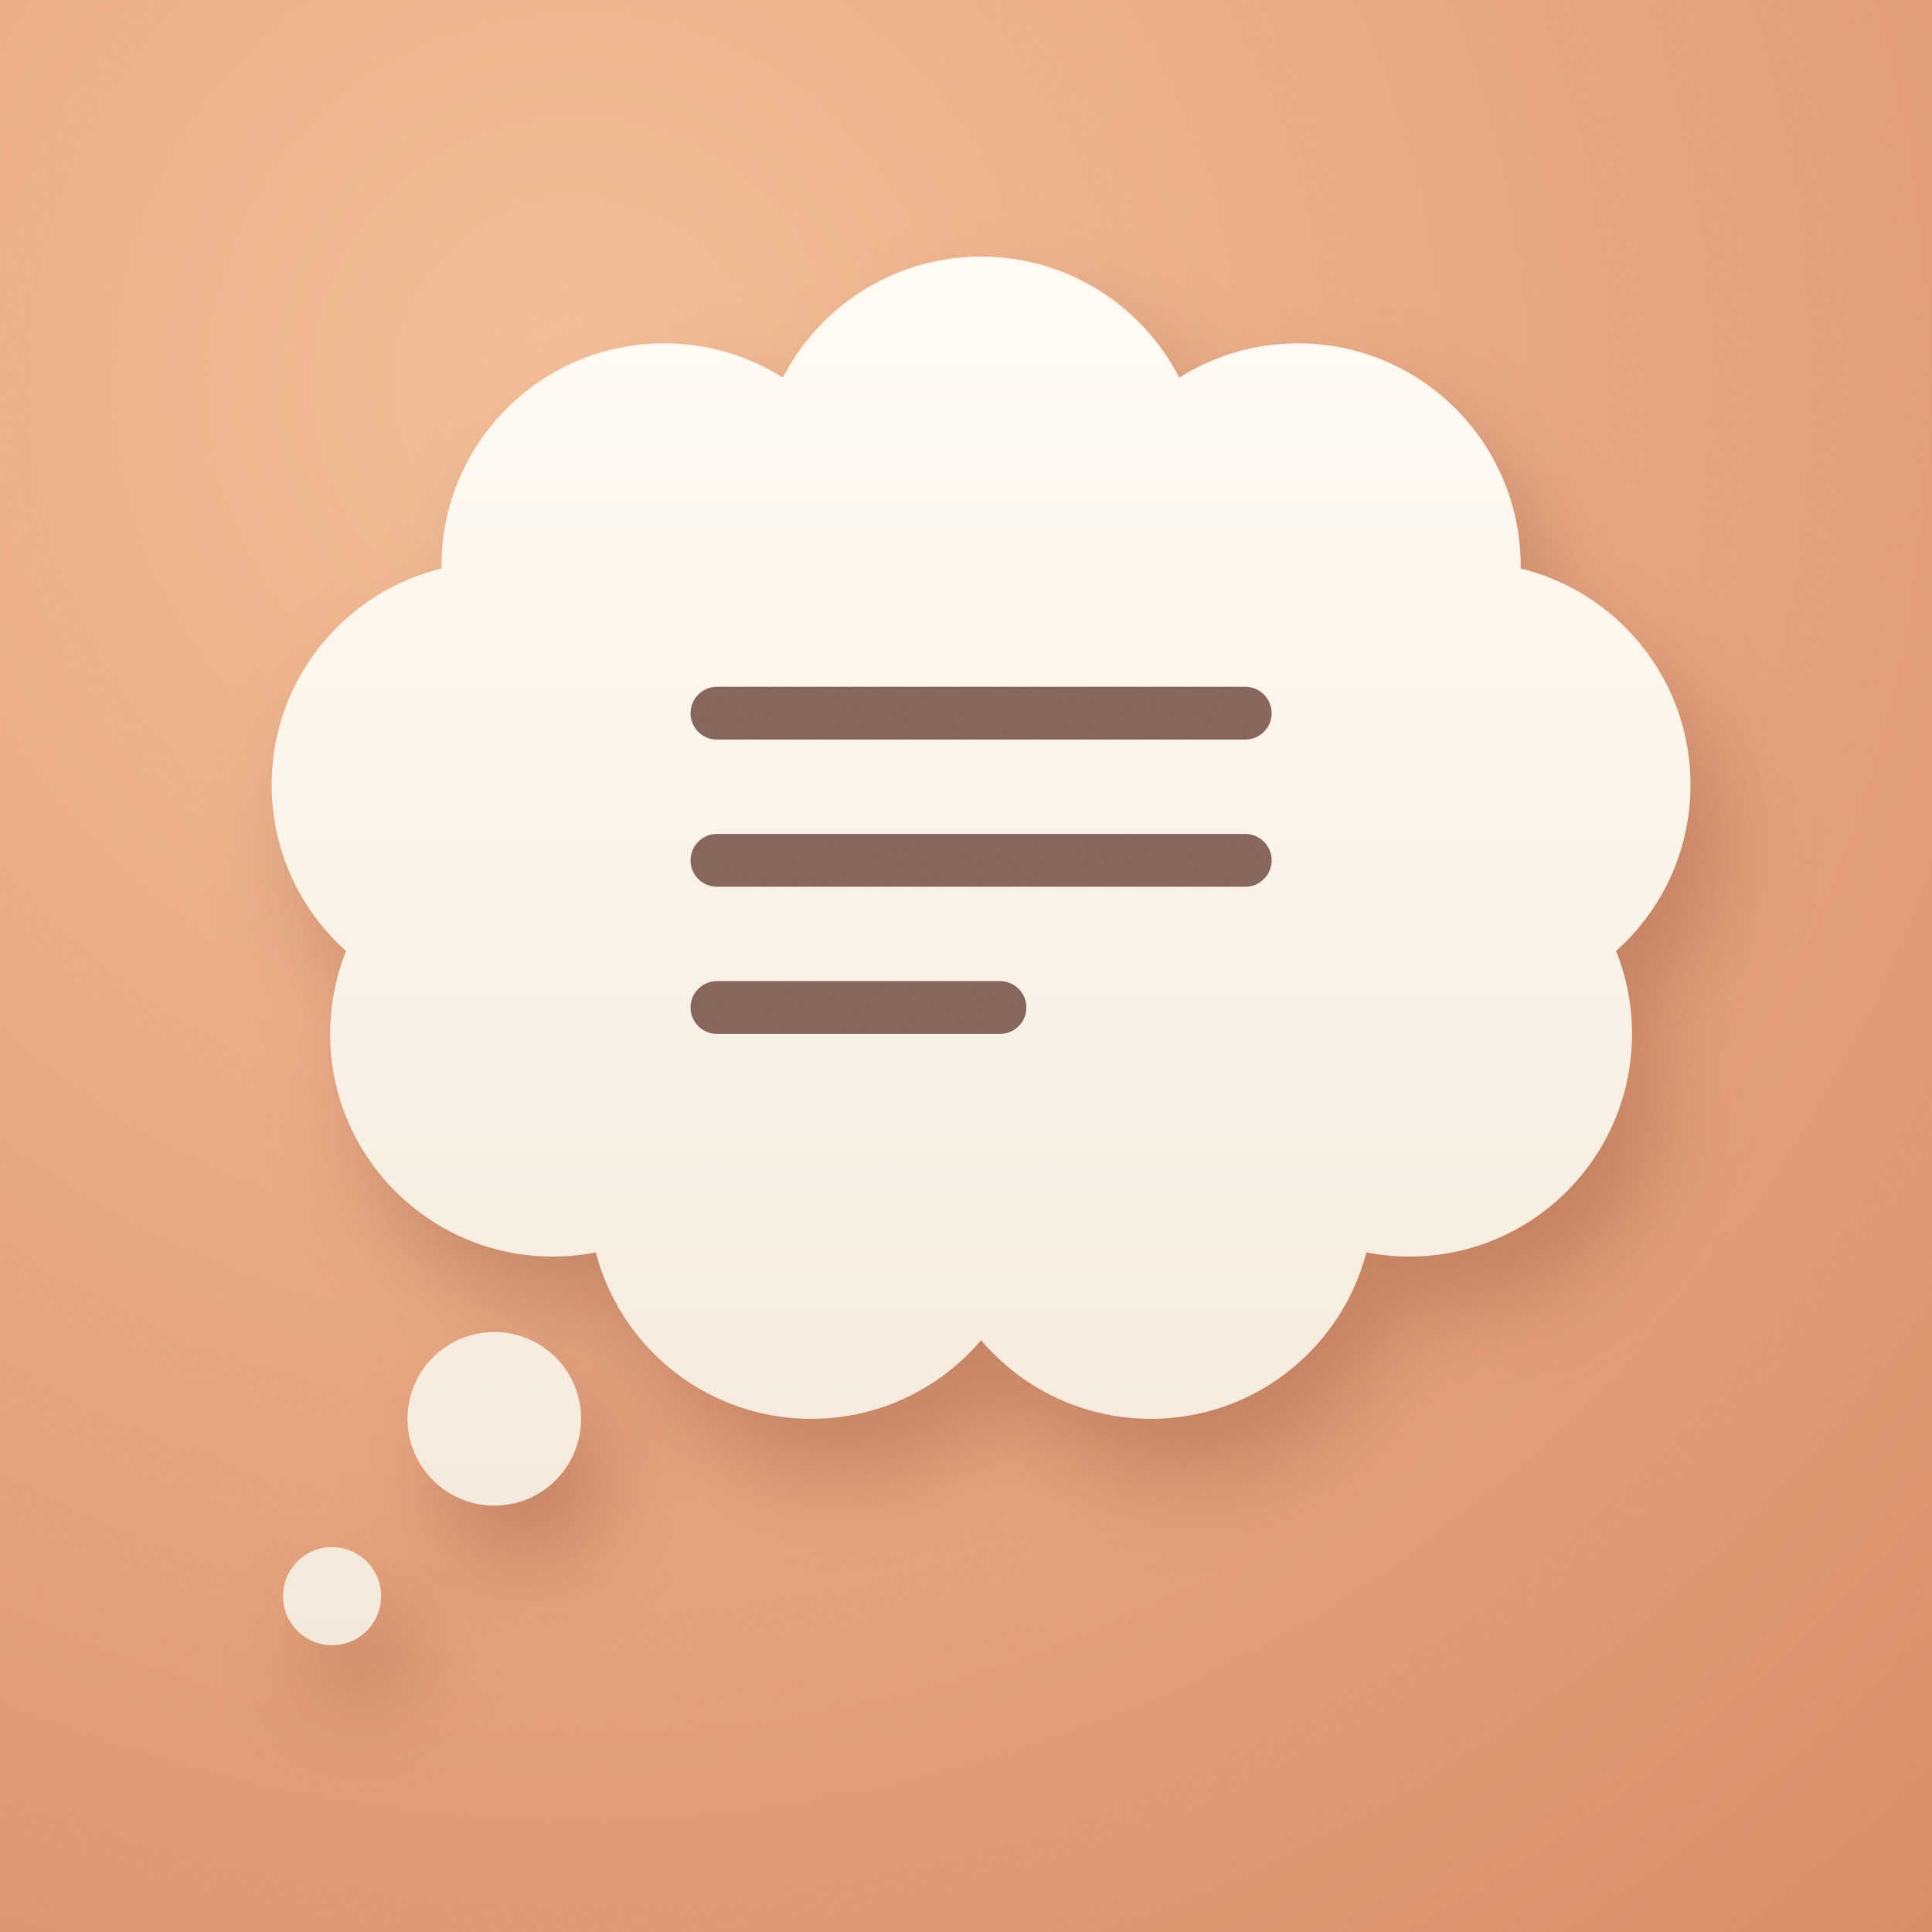
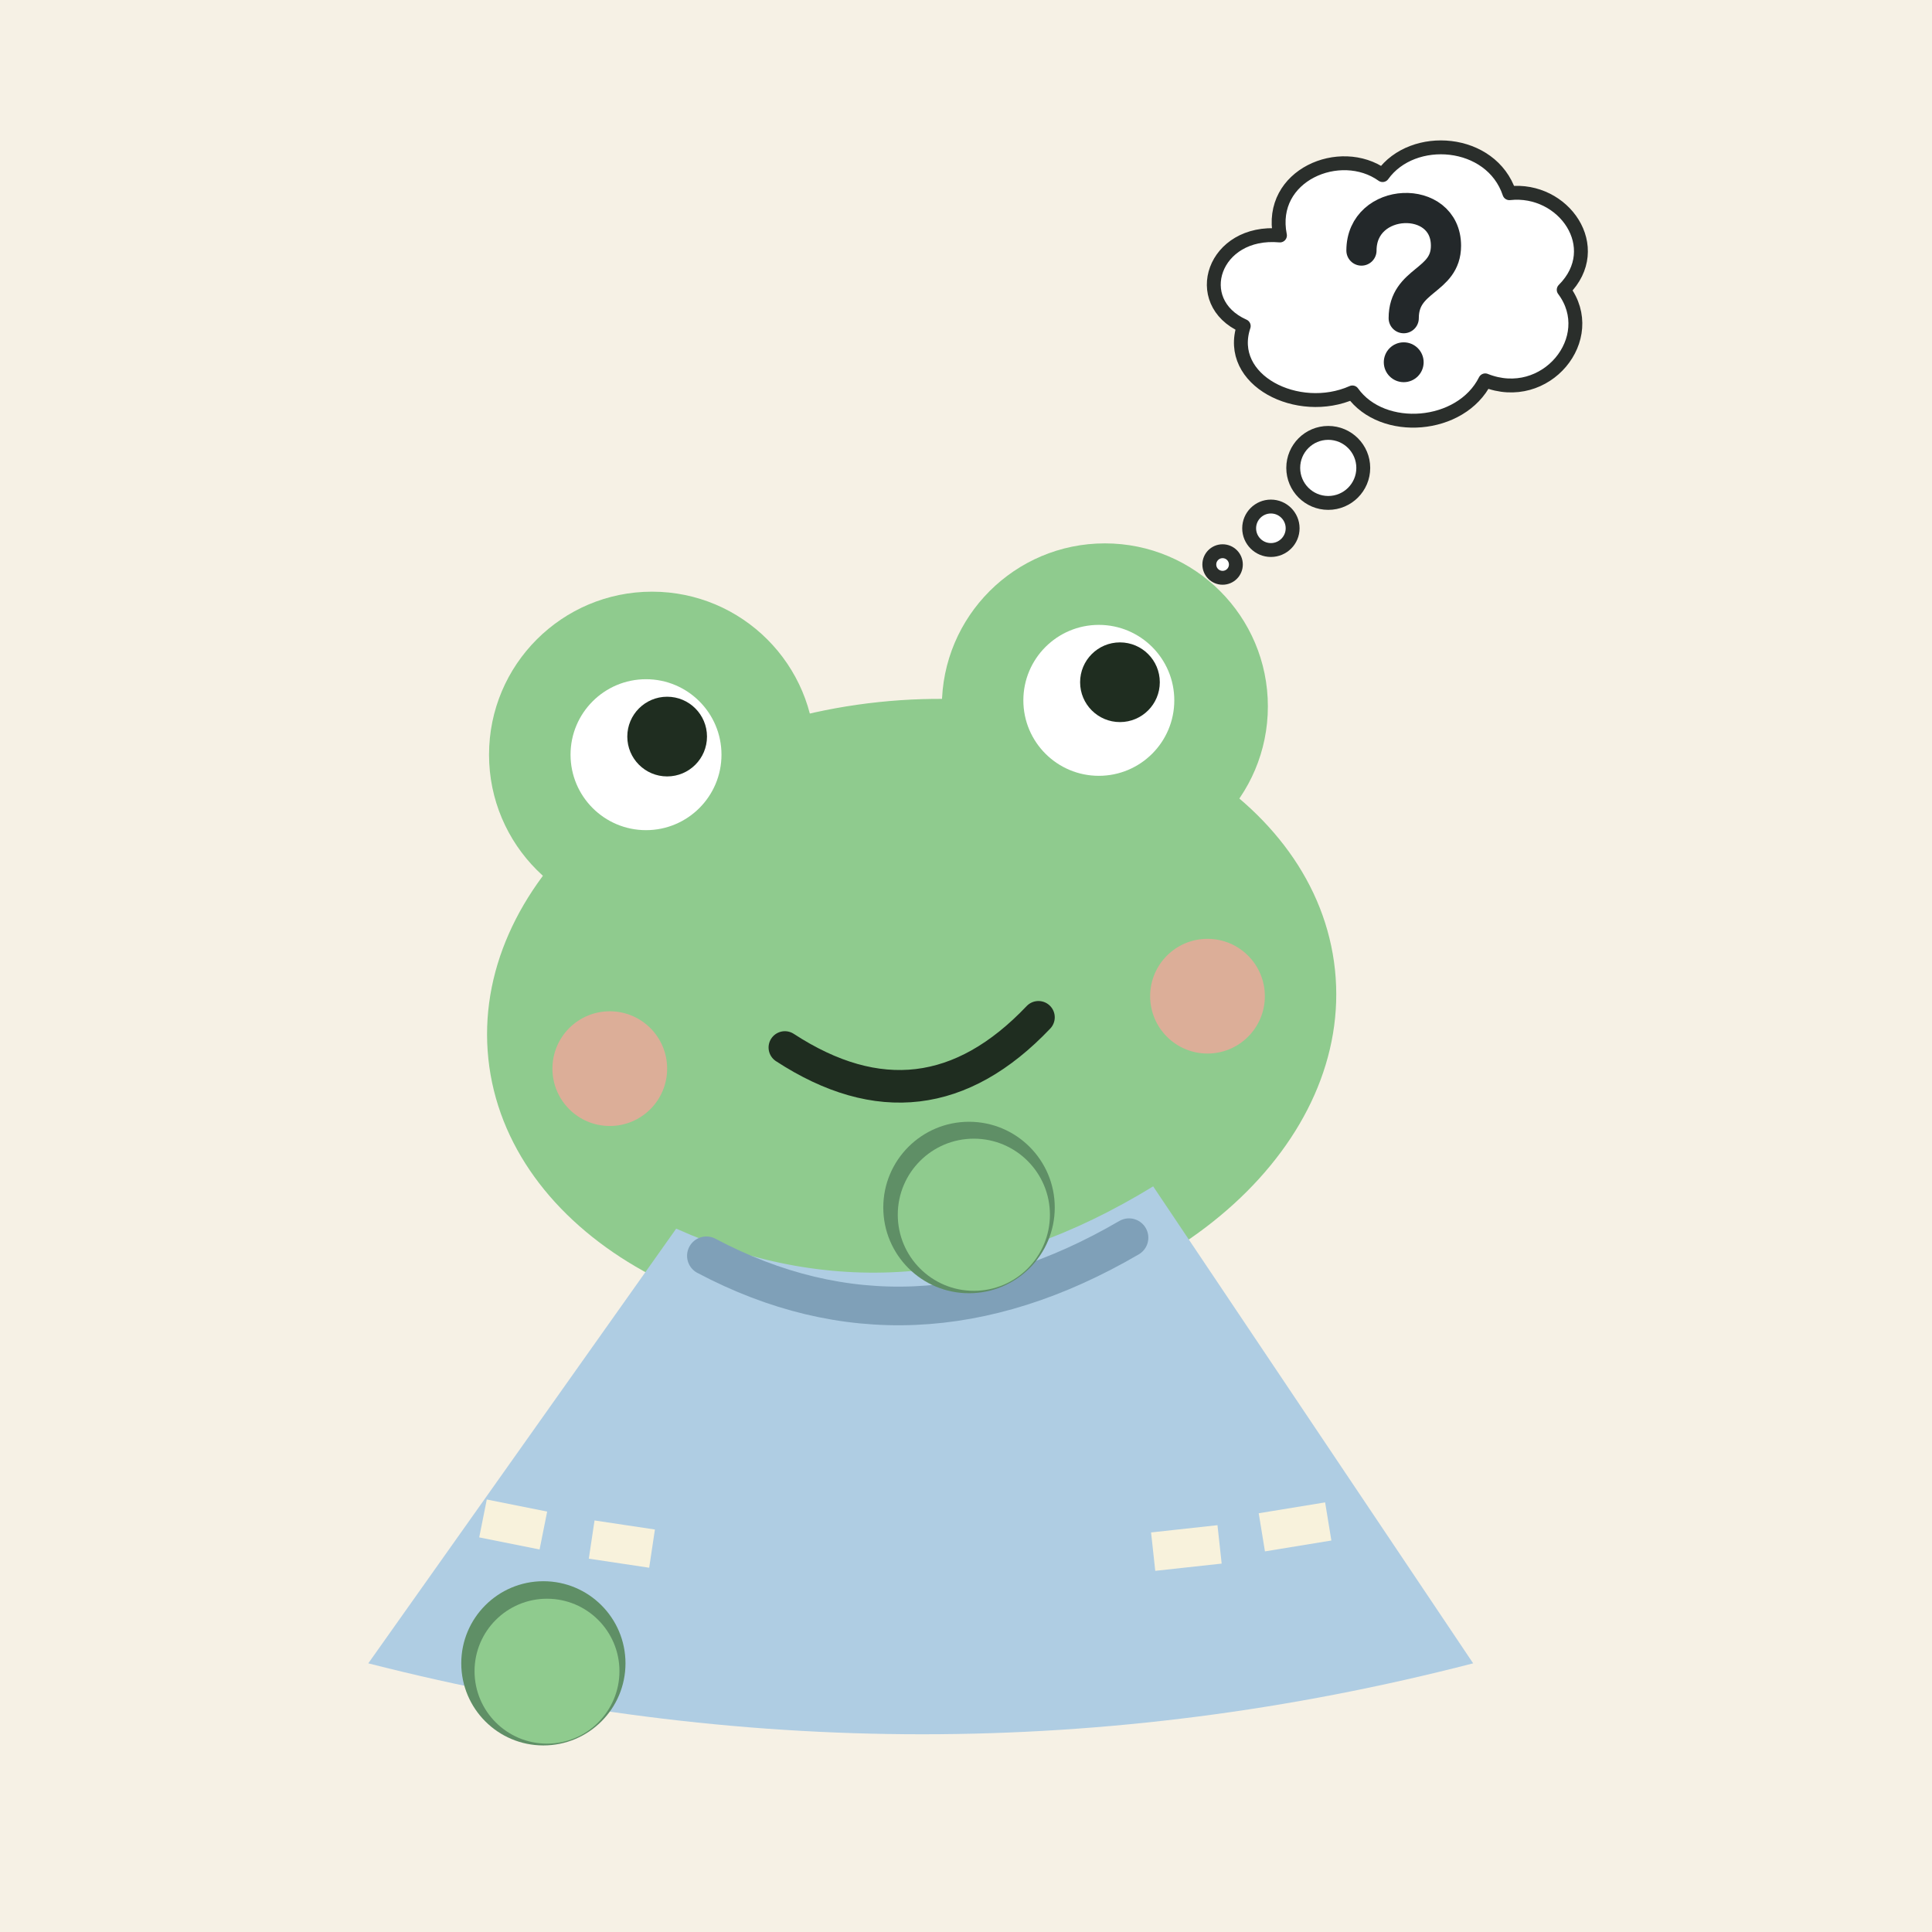
<svg xmlns="http://www.w3.org/2000/svg" viewBox="0 0 1024 1024" width="1024" height="1024">
-   <defs>
-     <radialGradient id="bg" cx="0.3" cy="0.2" r="1.1">
-       <stop offset="0" stop-color="#f3bf98" />
-       <stop offset="1" stop-color="#d98a66" />
-     </radialGradient>
-     <linearGradient id="paper" x1="0" y1="180" x2="0" y2="880" gradientUnits="userSpaceOnUse">
-       <stop offset="0" stop-color="#fffaf2" />
-       <stop offset="1" stop-color="#f3e9da" />
-     </linearGradient>
-     <g id="bubble">
-       <circle cx="520" cy="254" r="118" />
-       <circle cx="688" cy="300" r="118" />
-       <circle cx="778" cy="416" r="118" />
-       <circle cx="747" cy="548" r="118" />
-       <circle cx="610" cy="634" r="118" />
-       <circle cx="430" cy="634" r="118" />
-       <circle cx="293" cy="548" r="118" />
-       <circle cx="262" cy="416" r="118" />
-       <circle cx="352" cy="300" r="118" />
-       <ellipse cx="520" cy="450" rx="262" ry="196" />
-       <circle cx="262" cy="752" r="46" />
-       <circle cx="176" cy="846" r="26" />
+   <rect width="1024" height="1024" fill="#F6F1E5" />
+   <g transform="translate(512 512) scale(3.2) translate(-171 -176)">
+     <g fill="#8FCB8E">
+       <circle cx="119" cy="141" r="27" />
+       <circle cx="194" cy="133" r="27" />
+       <ellipse cx="162" cy="184" rx="70.5" ry="52" transform="rotate(-6 162 184)" />
    </g>
-     <filter id="shadow" x="-30%" y="-30%" width="160%" height="160%">
-       <feGaussianBlur stdDeviation="24" />
-     </filter>
-     <filter id="grain" x="0" y="0" width="100%" height="100%">
-       <feTurbulence type="fractalNoise" baseFrequency="0.85" numOctaves="2" seed="11" />
-       <feColorMatrix type="saturate" values="0" />
-     </filter>
-   </defs>
-   <rect width="1024" height="1024" fill="url(#bg)" />
-   <use href="#bubble" fill="#8a4430" opacity="0.35" filter="url(#shadow)" transform="translate(16 30)" />
-   <use href="#bubble" fill="url(#paper)" />
-   <g stroke="#86655c" stroke-width="28" stroke-linecap="round">
-     <line x1="380" y1="378" x2="660" y2="378" />
-     <line x1="380" y1="456" x2="660" y2="456" />
-     <line x1="380" y1="534" x2="530" y2="534" />
+     <circle cx="118" cy="141" r="12.5" fill="#fff" />
+     <circle cx="193" cy="132" r="12.5" fill="#fff" />
+     <circle cx="121.5" cy="138" r="6.6" fill="#1F2D20" />
+     <circle cx="196.5" cy="129" r="6.6" fill="#1F2D20" />
+     <circle cx="112" cy="193" r="9.5" fill="#DCAE98" />
+     <circle cx="211" cy="181" r="9.5" fill="#DCAE98" />
+     <path d="M141 189.5q23 15 42-5" fill="none" stroke="#1F2D20" stroke-width="5.4" stroke-linecap="round" />
+     <path fill="#AFCDE3" d="M123 219.5Q162 237 202 212.5L255 291.5Q164 315 72 291.5Z" />
+     <path d="M128 224q34 18 70-3" fill="none" stroke="#7FA0B8" stroke-width="6.4" stroke-linecap="round" />
+     <path d="M91 267.5l10 2M109 271l10 1.5M202 273l11-1.2M220 269.8l11-1.8" fill="none" stroke="#F8F2DC" stroke-width="6.4" />
+     <circle cx="171.5" cy="216" r="14.2" fill="#5F8F66" />
+     <circle cx="172.3" cy="217.2" r="12.6" fill="#8FCB8E" />
+     <circle cx="101" cy="291.5" r="13.6" fill="#5F8F66" />
+     <circle cx="101.6" cy="292.8" r="12" fill="#8FCB8E" />
+     <g fill="#fff" stroke="#2A2E2B" stroke-width="2.3" stroke-linejoin="round">
+       <path d="M223 55C221 45 233 40 240 45C245 38 258 39 261 48C270 47 277 57 270 64C276 72 267 83 257 79C253 87 240 88 235 81C226 85 214 79 217 70C208 66 212 54 223 55Z" />
+       <circle cx="231" cy="93.5" r="5.8" />
+       <circle cx="221.5" cy="103.5" r="3.6" />
+       <circle cx="213.5" cy="109.5" r="2.2" />
+     </g>
+     <path d="M236.5 57.5c0-9 14-9.5 14-.8c0 6-7 5.500-7 12" fill="none" stroke="#23282A" stroke-width="5" stroke-linecap="round" />
+     <circle cx="243.500" cy="76" r="3.300" fill="#23282A" />
  </g>
-   <rect width="1024" height="1024" filter="url(#grain)" opacity="0.05" style="mix-blend-mode:overlay" />
</svg>
